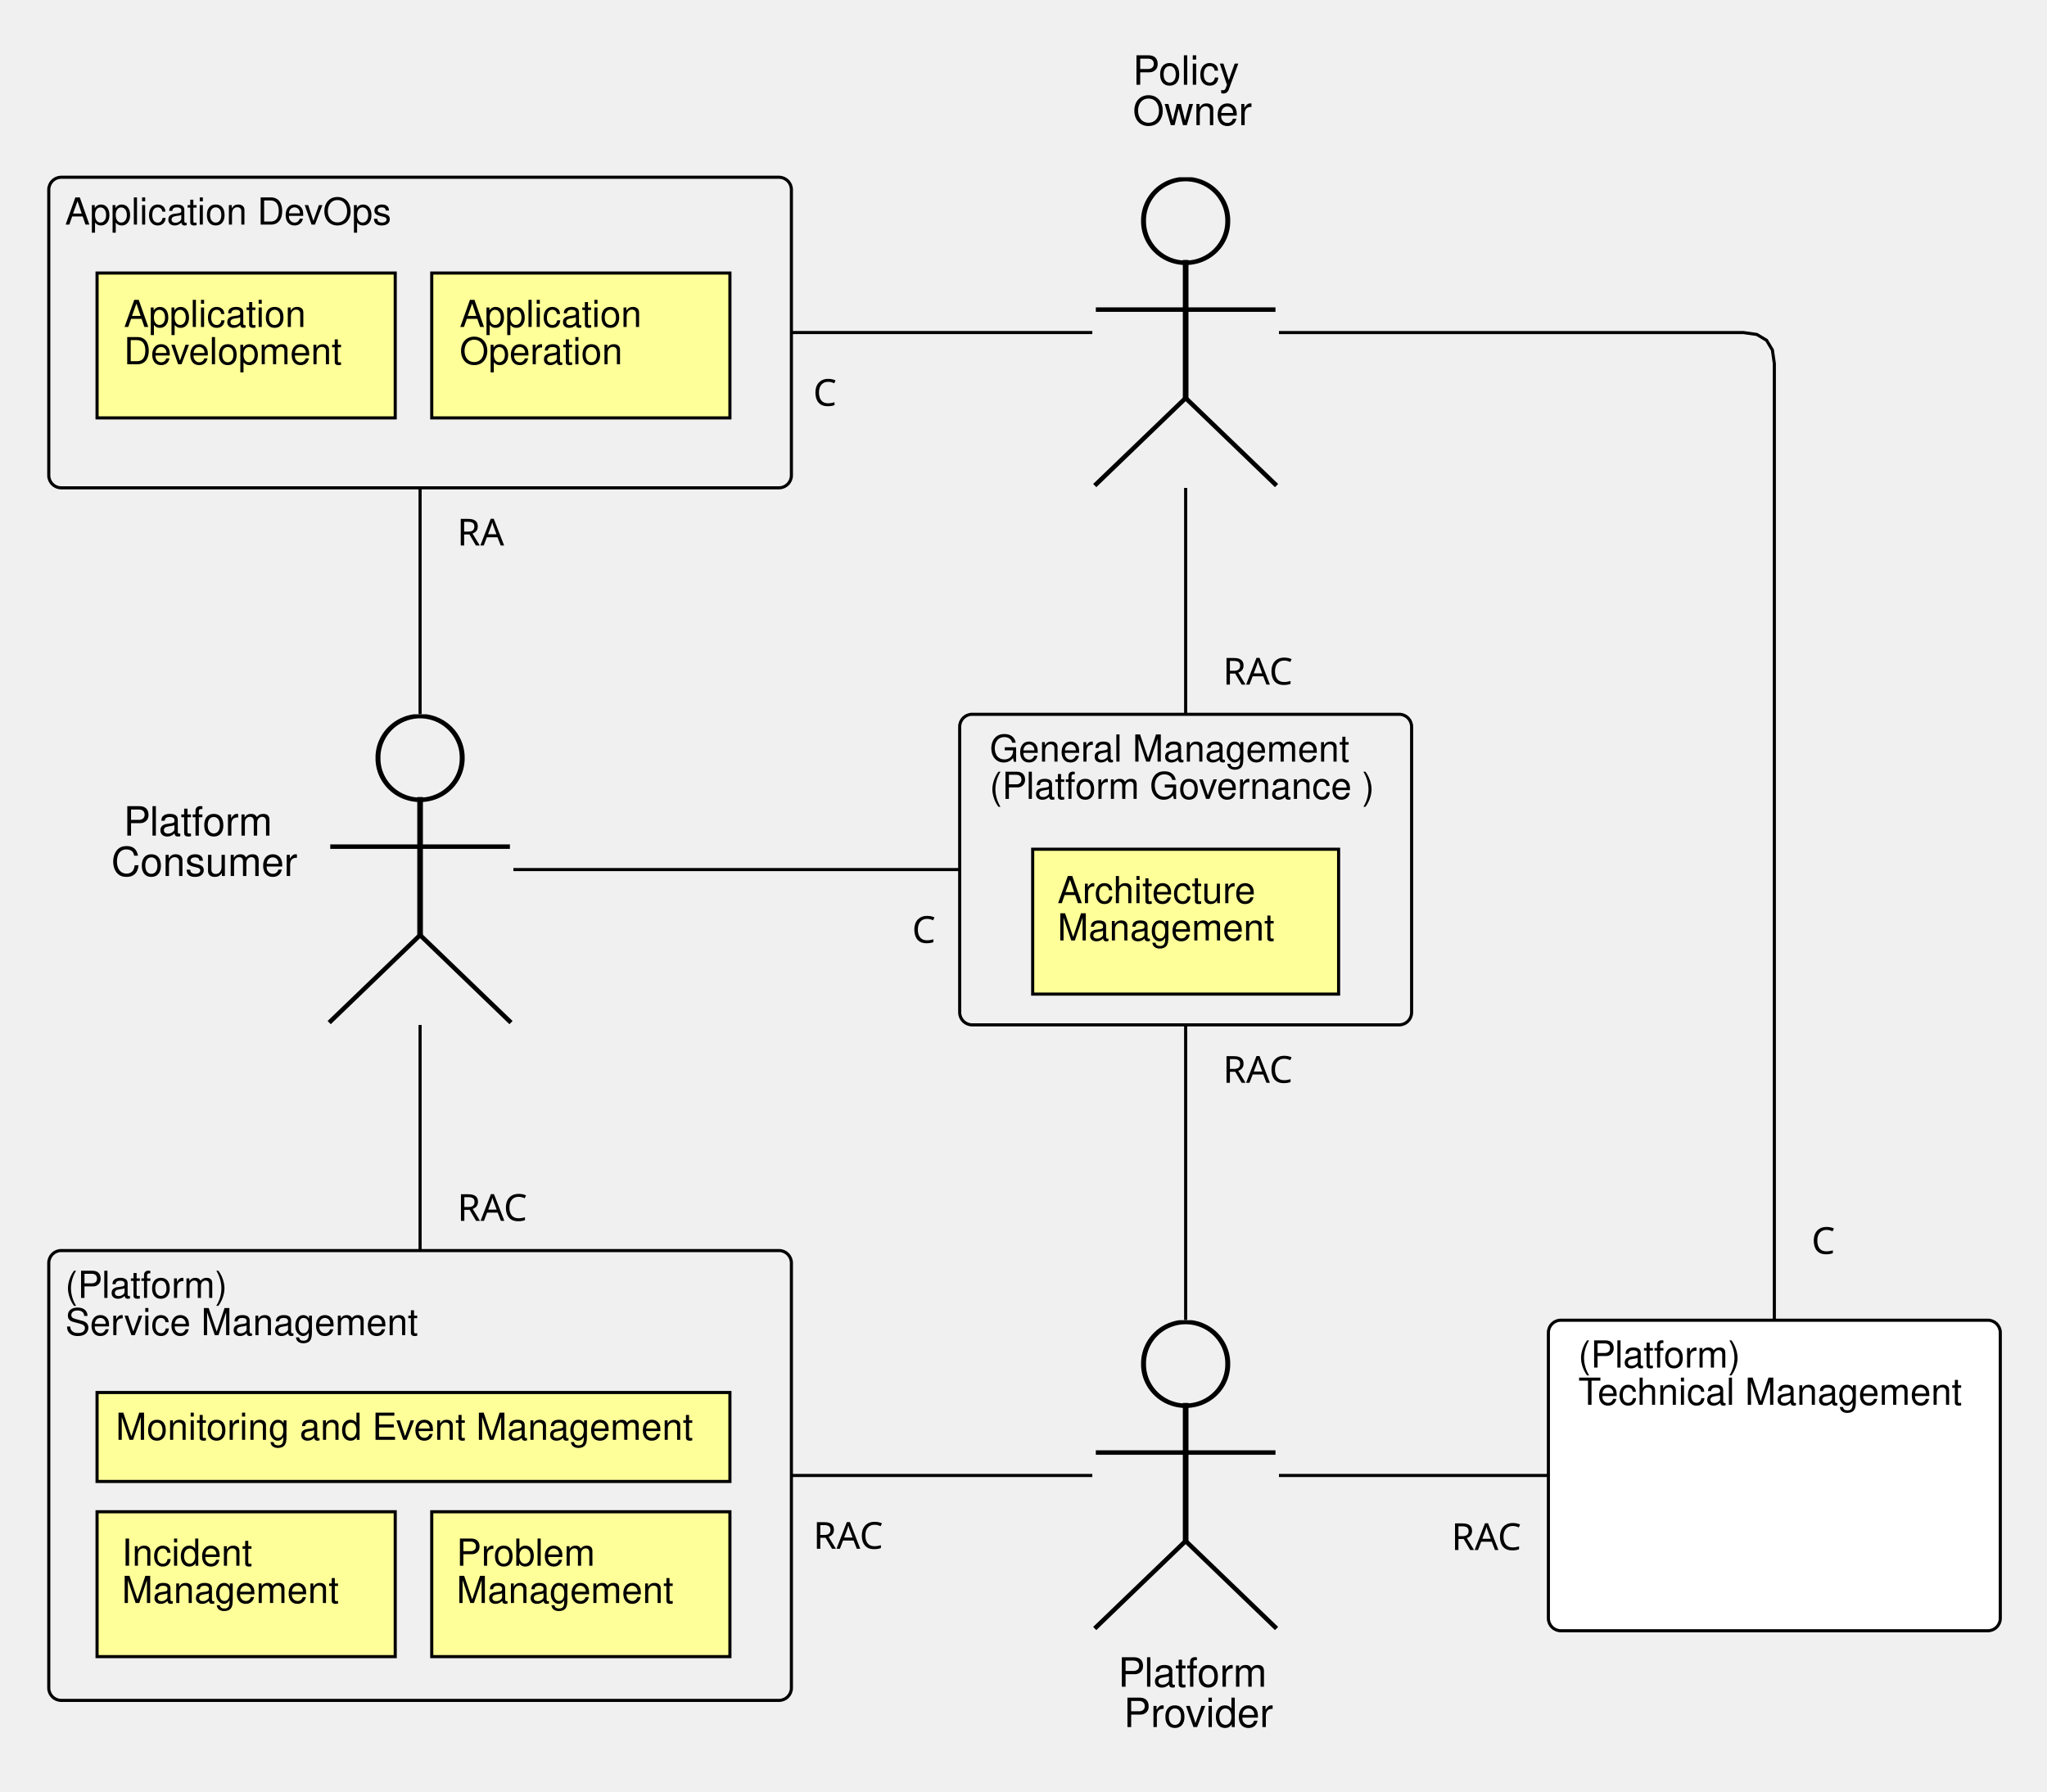
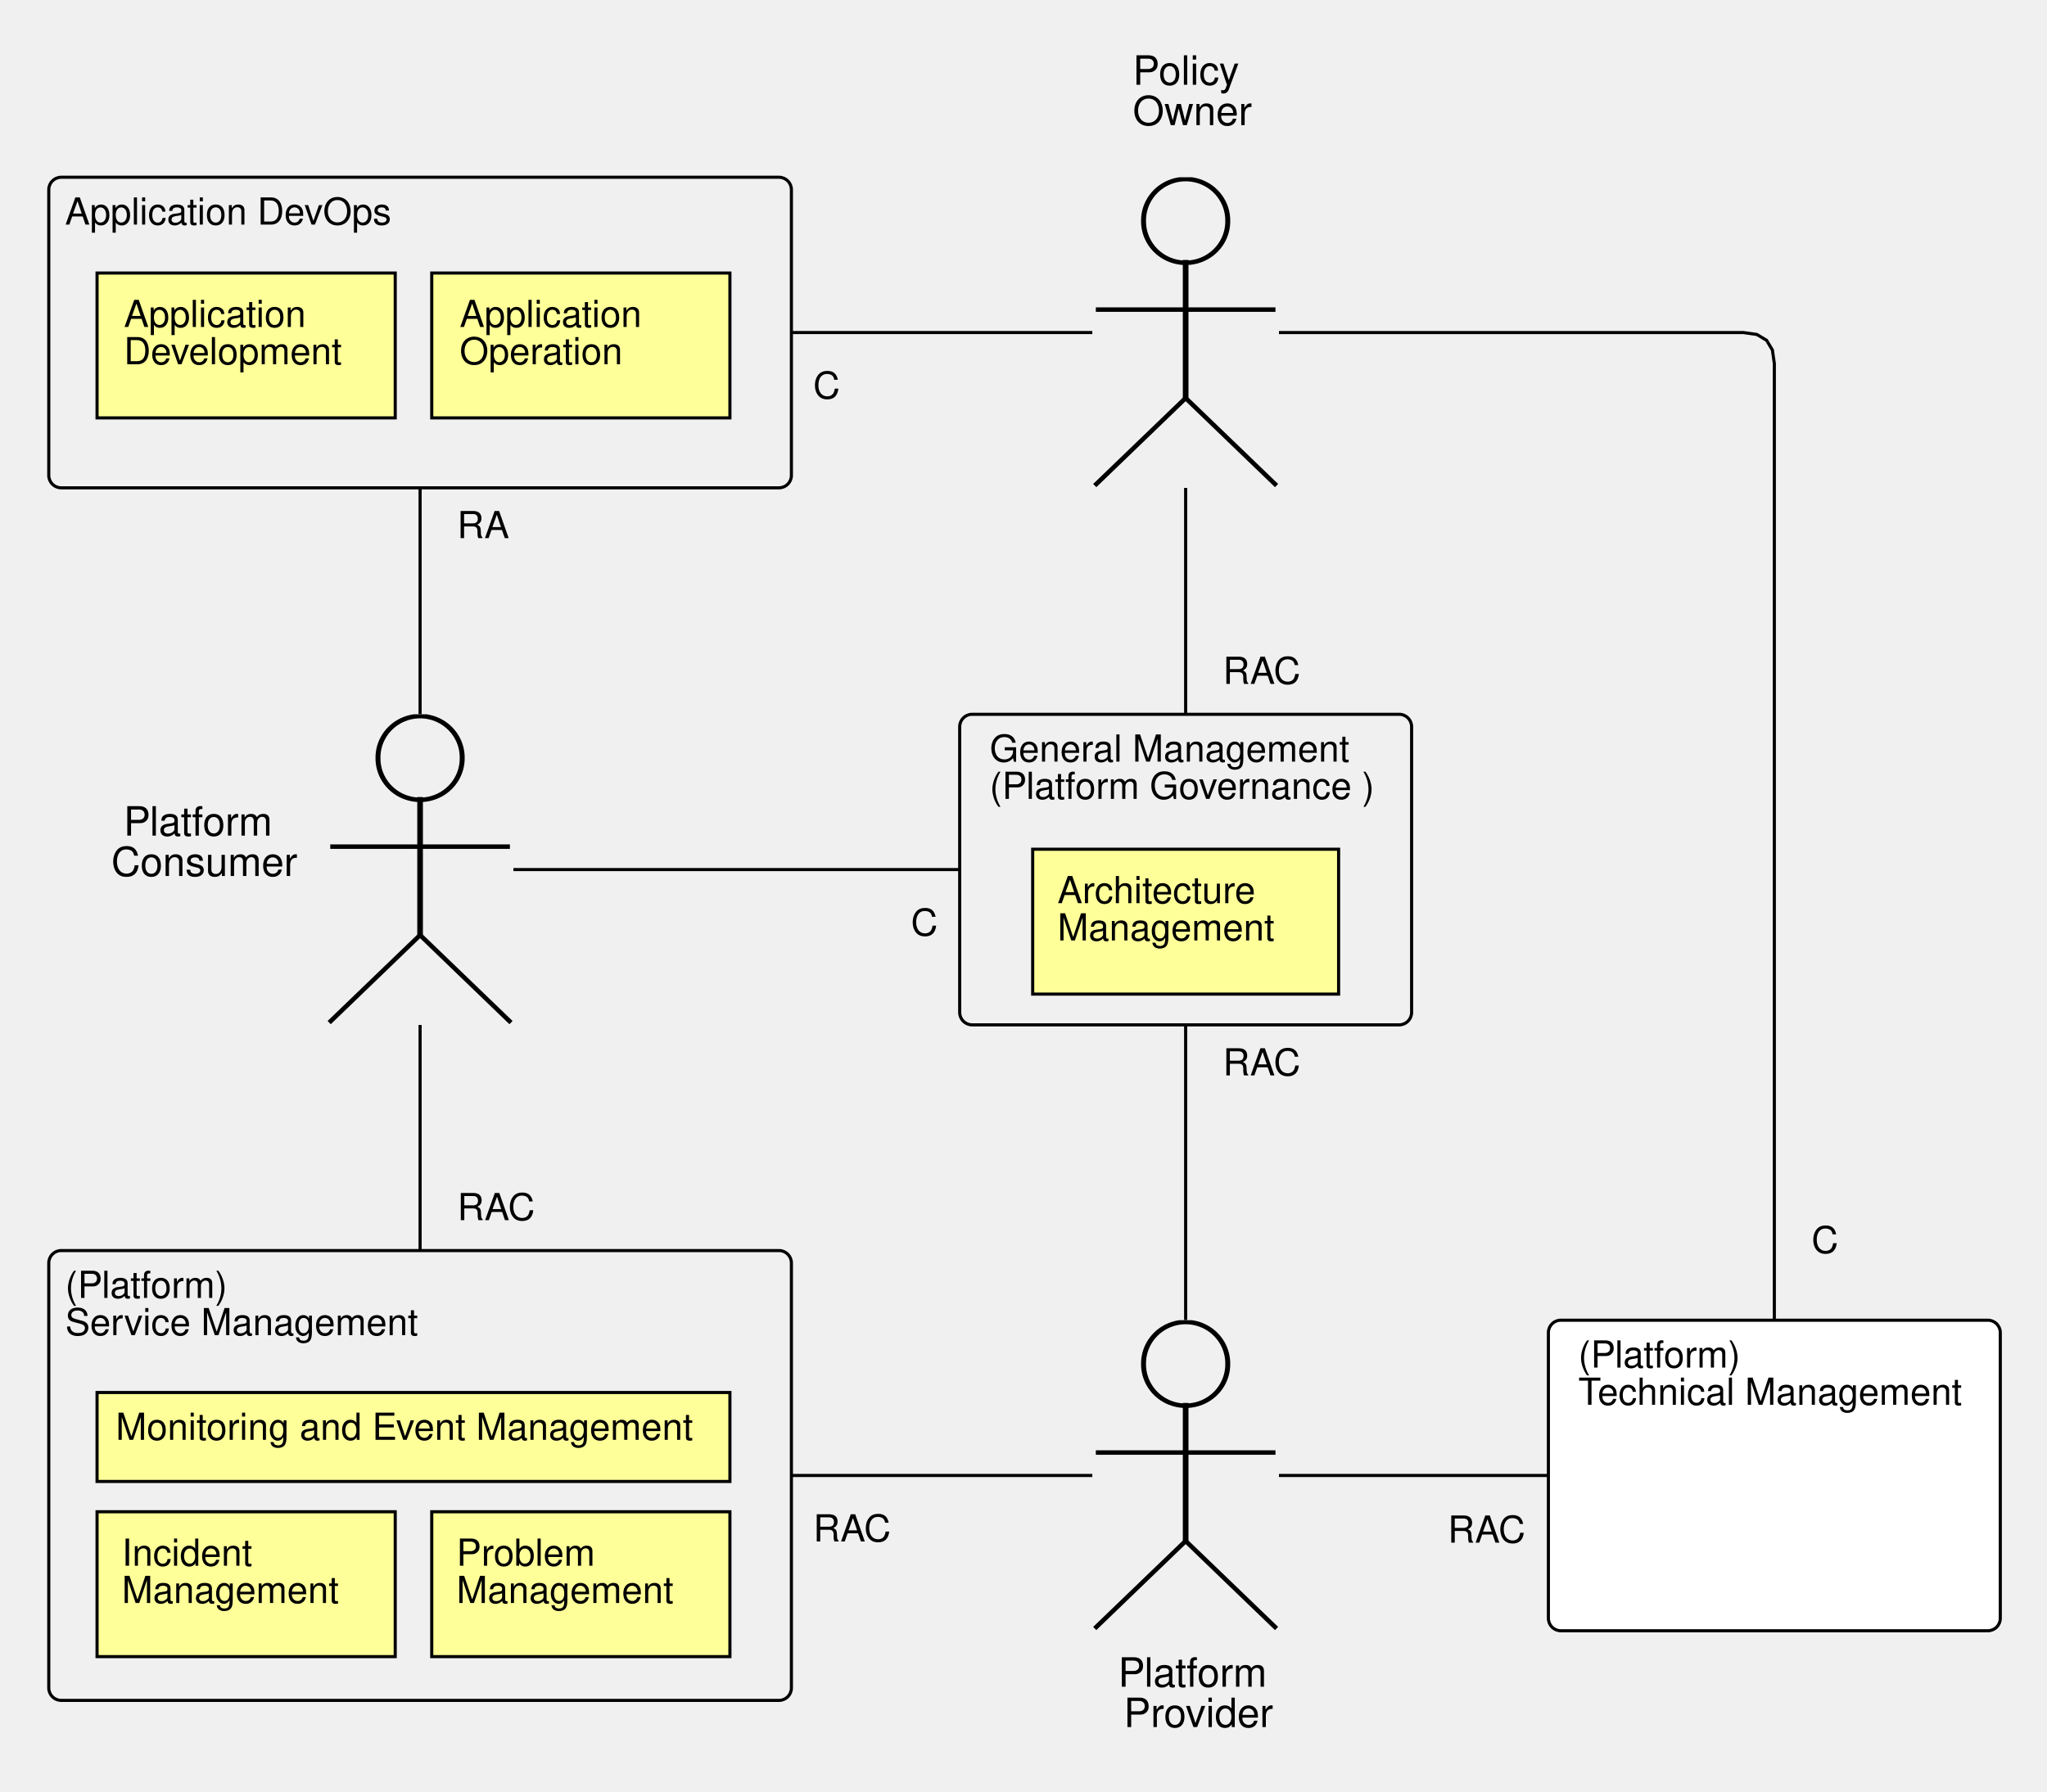
<svg xmlns="http://www.w3.org/2000/svg" xmlns:xlink="http://www.w3.org/1999/xlink" fill-opacity="1" color-rendering="auto" color-interpolation="auto" text-rendering="auto" stroke="black" stroke-linecap="square" width="659" stroke-miterlimit="10" shape-rendering="auto" stroke-opacity="1" fill="black" stroke-dasharray="none" font-weight="normal" stroke-width="1" height="577" font-family="'Dialog'" font-style="normal" stroke-linejoin="miter" font-size="12px" stroke-dashoffset="0" image-rendering="auto">
  <defs id="genericDefs" />
  <g>
    <g id="y.node.0">
      <a xlink:href="https://digst.github.io/cloud/spec.html#platformudbyder">
        <g text-rendering="geometricPrecision" shape-rendering="geometricPrecision" transform="matrix(1.4634,0,0,1.4493,351.7021,425.1)">
          <g>
            <svg opacity="1" writing-mode="lr-tb" stop-color="rgb(0, 0, 0)" shape-rendering="auto" glyph-orientation-horizontal="0deg" color-profile="auto" lighting-color="rgb(255, 255, 255)" color="rgb(0, 0, 0)" font-weight="400" alignment-baseline="auto" font-style="normal" version="1.0" color-interpolation-filters="linearrgb" text-anchor="start" stroke-linecap="butt" color-interpolation="srgb" font-variant="normal" word-spacing="normal" fill-opacity="1" text-rendering="auto" clip-path="none" text-decoration="none" letter-spacing="normal" glyph-orientation-vertical="auto" display="inline" font-size-adjust="none" overflow="hidden" fill="rgb(0, 0, 0)" font-stretch="normal" stroke-dasharray="none" id="svg1.svg2" stroke-miterlimit="4" stop-opacity="1" color-rendering="auto" font-size="12" pointer-events="visiblepainted" mask="none" direction="ltr" baseline-shift="baseline" enable-background="accumulate" fill-rule="nonzero" image-rendering="auto" stroke-dashoffset="0" marker-end="none" width="41" clip="auto" cursor="auto" stroke="none" filter="none" visibility="visible" kerning="auto" stroke-width="1" font-family="&quot;Arial&quot;,&quot;Helvetica&quot;,sans-serif" flood-opacity="1" clip-rule="nonzero" src="none" height="68.997" unicode-bidi="normal" stroke-linejoin="miter" stroke-opacity="1" flood-color="rgb(0, 0, 0)" dominant-baseline="auto" marker-start="none" marker-mid="none">
              <defs id="svg1.defs4">
                <clipPath clipPathUnits="userSpaceOnUse" id="clipPath1">
                  <path d="M0 0 L659 0 L659 577 L0 577 L0 0 Z" />
                </clipPath>
                <clipPath clipPathUnits="userSpaceOnUse" id="clipPath2">
                  <path d="M0 0 L0 18 L140 18 L140 0 Z" />
                </clipPath>
              </defs>
              <g id="svg1.layer1" transform="translate(-29.5,-42.95948)">
                <a id="svg1.a3142" transform="matrix(1.087391,0,0,1,-4.4742,0)">
                  <path transform="translate(11.58689,5.290899)" style="fill:none;fill-rule:evenodd;stroke:#000000;stroke-width:1px;stroke-linecap:butt;stroke-linejoin:miter;stroke-opacity:1" id="svg1.path2160" d="M 47.029 47.37 A 8.52 9.201 0 1 1  29.99,47.37 A 8.52 9.201 0 1 1  47.029 47.37 z" />
                </a>
                <path style="fill:none" d="M 47.711 48.392 A 3.749 0 0 1 1  40.213,48.392 A 3.749 0 0 1 1  47.711 48.392 z" id="svg1.path3134" />
                <path style="fill:none;fill-rule:evenodd;stroke:#000000;stroke-width:1.243px;stroke-linecap:butt;stroke-linejoin:miter;stroke-opacity:1" d="M 50,61.337 C 50,91.363 50,92.248 50,92.248" id="svg1.path3136" />
                <path style="fill:none;fill-rule:evenodd;stroke:#000000;stroke-width:1px;stroke-linecap:butt;stroke-linejoin:miter;stroke-opacity:1" d="M 69.761,72.362 C 69.761,72.362 69.761,72.362 50.239,72.362 C 30.239,72.362 30.239,72.362 30.239,72.362 L 30.239,72.362" id="svg1.path3138" />
                <path style="fill:none;fill-rule:evenodd;stroke:#000000;stroke-width:1px;stroke-linecap:butt;stroke-linejoin:miter;stroke-opacity:1" d="M 30,111.457 C 30,111.457 30,111.457 50,92.014 C 70,111.457 70,111.457 70,111.457" id="svg1.path3140" />
              </g>
            </svg>
          </g>
        </g>
        <g>
          <g font-size="13px" stroke-linecap="butt" transform="matrix(1,0,0,1,219,20)" text-rendering="geometricPrecision" font-family="'Helvetica'" shape-rendering="geometricPrecision" stroke-miterlimit="1.45">
            <text x="140.973" xml:space="preserve" y="523.115" stroke="none">Platform </text>
          </g>
          <g font-size="13px" stroke-linecap="butt" transform="matrix(1,0,0,1,219,20)" text-rendering="geometricPrecision" font-family="'Helvetica'" shape-rendering="geometricPrecision" stroke-miterlimit="1.45">
            <text x="142.776" xml:space="preserve" y="536.115" stroke="none">Provider</text>
          </g>
        </g>
      </a>
    </g>
    <g id="y.node.1">
      <a xlink:href="https://digst.github.io/cloud/spec.html#platformanvender">
        <g text-rendering="geometricPrecision" shape-rendering="geometricPrecision" transform="matrix(1.4634,0,0,1.4493,105.2421,230)">
          <g>
            <svg opacity="1" writing-mode="lr-tb" stop-color="rgb(0, 0, 0)" shape-rendering="auto" glyph-orientation-horizontal="0deg" color-profile="auto" lighting-color="rgb(255, 255, 255)" color="rgb(0, 0, 0)" font-weight="400" alignment-baseline="auto" font-style="normal" version="1.0" color-interpolation-filters="linearrgb" text-anchor="start" stroke-linecap="butt" color-interpolation="srgb" font-variant="normal" word-spacing="normal" fill-opacity="1" text-rendering="auto" clip-path="none" text-decoration="none" letter-spacing="normal" glyph-orientation-vertical="auto" display="inline" font-size-adjust="none" overflow="hidden" fill="rgb(0, 0, 0)" font-stretch="normal" stroke-dasharray="none" id="svg2.svg2" stroke-miterlimit="4" stop-opacity="1" color-rendering="auto" font-size="12" pointer-events="visiblepainted" mask="none" direction="ltr" baseline-shift="baseline" enable-background="accumulate" fill-rule="nonzero" image-rendering="auto" stroke-dashoffset="0" marker-end="none" width="41" clip="auto" cursor="auto" stroke="none" filter="none" visibility="visible" kerning="auto" stroke-width="1" font-family="&quot;Arial&quot;,&quot;Helvetica&quot;,sans-serif" flood-opacity="1" clip-rule="nonzero" src="none" height="68.997" unicode-bidi="normal" stroke-linejoin="miter" stroke-opacity="1" flood-color="rgb(0, 0, 0)" dominant-baseline="auto" marker-start="none" marker-mid="none">
              <defs id="svg2.defs4" />
              <g id="svg2.layer1" transform="translate(-29.5,-42.95948)">
                <a id="svg2.a3142" transform="matrix(1.087391,0,0,1,-4.4742,0)">
                  <path transform="translate(11.58689,5.290899)" style="fill:none;fill-rule:evenodd;stroke:#000000;stroke-width:1px;stroke-linecap:butt;stroke-linejoin:miter;stroke-opacity:1" id="svg2.path2160" d="M 47.029 47.37 A 8.52 9.201 0 1 1  29.99,47.37 A 8.52 9.201 0 1 1  47.029 47.37 z" />
                </a>
                <path style="fill:none" d="M 47.711 48.392 A 3.749 0 0 1 1  40.213,48.392 A 3.749 0 0 1 1  47.711 48.392 z" id="svg2.path3134" />
                <path style="fill:none;fill-rule:evenodd;stroke:#000000;stroke-width:1.243px;stroke-linecap:butt;stroke-linejoin:miter;stroke-opacity:1" d="M 50,61.337 C 50,91.363 50,92.248 50,92.248" id="svg2.path3136" />
                <path style="fill:none;fill-rule:evenodd;stroke:#000000;stroke-width:1px;stroke-linecap:butt;stroke-linejoin:miter;stroke-opacity:1" d="M 69.761,72.362 C 69.761,72.362 69.761,72.362 50.239,72.362 C 30.239,72.362 30.239,72.362 30.239,72.362 L 30.239,72.362" id="svg2.path3138" />
                <path style="fill:none;fill-rule:evenodd;stroke:#000000;stroke-width:1px;stroke-linecap:butt;stroke-linejoin:miter;stroke-opacity:1" d="M 30,111.457 C 30,111.457 30,111.457 50,92.014 C 70,111.457 70,111.457 70,111.457" id="svg2.path3140" />
              </g>
            </svg>
          </g>
        </g>
        <g>
          <g font-size="13px" stroke-linecap="butt" transform="matrix(1,0,0,1,219,20)" text-rendering="geometricPrecision" font-family="'Helvetica'" shape-rendering="geometricPrecision" stroke-miterlimit="1.45">
            <text x="-179.203" xml:space="preserve" y="249.067" stroke="none">Platform </text>
            <text x="-183.18" xml:space="preserve" y="262.067" stroke="none">Consumer</text>
          </g>
        </g>
      </a>
    </g>
    <g id="y.node.2">
      <a xlink:href="https://digst.github.io/cloud/spec.html#policy-owner">
        <g text-rendering="geometricPrecision" shape-rendering="geometricPrecision" transform="matrix(1.4634,0,0,1.4493,351.7021,57.0764)">
          <g>
            <svg opacity="1" writing-mode="lr-tb" stop-color="rgb(0, 0, 0)" shape-rendering="auto" glyph-orientation-horizontal="0deg" color-profile="auto" lighting-color="rgb(255, 255, 255)" color="rgb(0, 0, 0)" font-weight="400" alignment-baseline="auto" font-style="normal" version="1.0" color-interpolation-filters="linearrgb" text-anchor="start" stroke-linecap="butt" color-interpolation="srgb" font-variant="normal" word-spacing="normal" fill-opacity="1" text-rendering="auto" clip-path="none" text-decoration="none" letter-spacing="normal" glyph-orientation-vertical="auto" display="inline" font-size-adjust="none" overflow="hidden" fill="rgb(0, 0, 0)" font-stretch="normal" stroke-dasharray="none" id="svg3.svg2" stroke-miterlimit="4" stop-opacity="1" color-rendering="auto" font-size="12" pointer-events="visiblepainted" mask="none" direction="ltr" baseline-shift="baseline" enable-background="accumulate" fill-rule="nonzero" image-rendering="auto" stroke-dashoffset="0" marker-end="none" width="41" clip="auto" cursor="auto" stroke="none" filter="none" visibility="visible" kerning="auto" stroke-width="1" font-family="&quot;Arial&quot;,&quot;Helvetica&quot;,sans-serif" flood-opacity="1" clip-rule="nonzero" src="none" height="68.997" unicode-bidi="normal" stroke-linejoin="miter" stroke-opacity="1" flood-color="rgb(0, 0, 0)" dominant-baseline="auto" marker-start="none" marker-mid="none">
              <defs id="svg3.defs4" />
              <g id="svg3.layer1" transform="translate(-29.5,-42.95948)">
                <a id="svg3.a3142" transform="matrix(1.087391,0,0,1,-4.4742,0)">
                  <path transform="translate(11.58689,5.290899)" style="fill:none;fill-rule:evenodd;stroke:#000000;stroke-width:1px;stroke-linecap:butt;stroke-linejoin:miter;stroke-opacity:1" id="svg3.path2160" d="M 47.029 47.37 A 8.52 9.201 0 1 1  29.99,47.37 A 8.52 9.201 0 1 1  47.029 47.37 z" />
                </a>
                <path style="fill:none" d="M 47.711 48.392 A 3.749 0 0 1 1  40.213,48.392 A 3.749 0 0 1 1  47.711 48.392 z" id="svg3.path3134" />
                <path style="fill:none;fill-rule:evenodd;stroke:#000000;stroke-width:1.243px;stroke-linecap:butt;stroke-linejoin:miter;stroke-opacity:1" d="M 50,61.337 C 50,91.363 50,92.248 50,92.248" id="svg3.path3136" />
                <path style="fill:none;fill-rule:evenodd;stroke:#000000;stroke-width:1px;stroke-linecap:butt;stroke-linejoin:miter;stroke-opacity:1" d="M 69.761,72.362 C 69.761,72.362 69.761,72.362 50.239,72.362 C 30.239,72.362 30.239,72.362 30.239,72.362 L 30.239,72.362" id="svg3.path3138" />
                <path style="fill:none;fill-rule:evenodd;stroke:#000000;stroke-width:1px;stroke-linecap:butt;stroke-linejoin:miter;stroke-opacity:1" d="M 30,111.457 C 30,111.457 30,111.457 50,92.014 C 70,111.457 70,111.457 70,111.457" id="svg3.path3140" />
              </g>
            </svg>
          </g>
        </g>
        <g>
          <g font-size="13px" stroke-linecap="butt" transform="matrix(1,0,0,1,219,20)" text-rendering="geometricPrecision" font-family="'Helvetica'" shape-rendering="geometricPrecision" stroke-miterlimit="1.45">
            <text x="145.685" xml:space="preserve" y="7.292" stroke="none">Policy </text>
            <text x="145.685" xml:space="preserve" y="20.292" stroke="none">Owner</text>
          </g>
        </g>
      </a>
    </g>
    <g id="y.node.3">
      <g text-rendering="geometricPrecision" stroke-miterlimit="1.45" shape-rendering="geometricPrecision" transform="matrix(1,0,0,1,219,20)" stroke-linecap="butt">
        <rect x="-203.298" y="382.676" fill="none" width="239.079" rx="4" ry="4" height="144.847" />
      </g>
      <g>
        <g text-rendering="geometricPrecision" stroke-miterlimit="1.45" shape-rendering="geometricPrecision" font-family="'Helvetica'" transform="matrix(1,0,0,1,219,20)" stroke-linecap="butt">
          <text x="-197.996" xml:space="preserve" y="397.919" stroke="none">(Platform) </text>
          <text x="-197.996" xml:space="preserve" y="409.919" stroke="none">Service Management</text>
        </g>
      </g>
    </g>
    <g id="y.node.4">
      <g text-rendering="geometricPrecision" stroke-miterlimit="1.45" shape-rendering="geometricPrecision" transform="matrix(1,0,0,1,219,20)" stroke-linecap="butt">
        <rect x="-203.298" y="37.076" fill="none" width="239.079" rx="4" ry="4" height="100" />
      </g>
      <g>
        <g text-rendering="geometricPrecision" stroke-miterlimit="1.45" shape-rendering="geometricPrecision" font-family="'Helvetica'" transform="matrix(1,0,0,1,219,20)" stroke-linecap="butt">
          <text x="-198.07" xml:space="preserve" y="52.32" stroke="none">Application DevOps</text>
        </g>
      </g>
    </g>
    <g id="y.node.5">
      <g fill="white" text-rendering="geometricPrecision" shape-rendering="geometricPrecision" transform="matrix(1,0,0,1,219,20)" stroke="white">
        <rect x="279.48" y="405.1" width="145.484" rx="4" ry="4" height="100" stroke="none" />
      </g>
      <g text-rendering="geometricPrecision" stroke-miterlimit="1.45" shape-rendering="geometricPrecision" transform="matrix(1,0,0,1,219,20)" stroke-linecap="butt">
        <rect x="279.48" y="405.1" fill="none" width="145.484" rx="4" ry="4" height="100" />
      </g>
      <g>
        <g text-rendering="geometricPrecision" stroke-miterlimit="1.45" shape-rendering="geometricPrecision" font-family="'Helvetica'" transform="matrix(1,0,0,1,219,20)" stroke-linecap="butt">
          <text x="289.113" xml:space="preserve" y="420.342" stroke="none">(Platform) </text>
          <text x="289.113" xml:space="preserve" y="432.342" stroke="none">Technical Management</text>
        </g>
      </g>
    </g>
    <g id="y.node.6">
      <g text-rendering="geometricPrecision" stroke-miterlimit="1.45" shape-rendering="geometricPrecision" transform="matrix(1,0,0,1,219,20)" stroke-linecap="butt">
        <rect x="89.96" y="210" fill="none" width="145.484" rx="4" ry="4" height="100" />
      </g>
      <g>
        <g text-rendering="geometricPrecision" stroke-miterlimit="1.45" shape-rendering="geometricPrecision" font-family="'Helvetica'" transform="matrix(1,0,0,1,219,20)" stroke-linecap="butt">
          <text x="99.605" xml:space="preserve" y="225.242" stroke="none">General Management</text>
          <text x="99.605" xml:space="preserve" y="237.242" stroke="none">(Platform Governance )</text>
        </g>
      </g>
    </g>
    <g id="y.node.7">
      <a xlink:href="https://digst.github.io/cloud/spec.html#problem-management">
        <g fill="rgb(255,255,153)" text-rendering="geometricPrecision" shape-rendering="geometricPrecision" transform="matrix(1,0,0,1,219,20)" stroke="rgb(255,255,153)">
          <rect x="-80.005" width="95.989" height="46.647" y="466.782" stroke="none" />
        </g>
        <g text-rendering="geometricPrecision" stroke-miterlimit="1.45" shape-rendering="geometricPrecision" transform="matrix(1,0,0,1,219,20)" stroke-linecap="butt">
          <rect fill="none" x="-80.005" width="95.989" height="46.647" y="466.782" />
        </g>
        <g>
          <g text-rendering="geometricPrecision" stroke-miterlimit="1.45" shape-rendering="geometricPrecision" font-family="'Helvetica'" transform="matrix(1,0,0,1,219,20)" stroke-linecap="butt">
            <text x="-72.026" xml:space="preserve" y="484.157" stroke="none">Problem </text>
            <text x="-72.026" xml:space="preserve" y="496.157" stroke="none">Management</text>
          </g>
        </g>
      </a>
    </g>
    <g id="y.node.8">
      <a xlink:href="https://digst.github.io/cloud/spec.html#incident-management">
        <g fill="rgb(255,255,153)" text-rendering="geometricPrecision" shape-rendering="geometricPrecision" transform="matrix(1,0,0,1,219,20)" stroke="rgb(255,255,153)">
          <rect x="-187.753" width="95.989" height="46.647" y="466.782" stroke="none" />
        </g>
        <g text-rendering="geometricPrecision" stroke-miterlimit="1.45" shape-rendering="geometricPrecision" transform="matrix(1,0,0,1,219,20)" stroke-linecap="butt">
          <rect fill="none" x="-187.753" width="95.989" height="46.647" y="466.782" />
        </g>
        <g>
          <g text-rendering="geometricPrecision" stroke-miterlimit="1.45" shape-rendering="geometricPrecision" font-family="'Helvetica'" transform="matrix(1,0,0,1,219,20)" stroke-linecap="butt">
            <text x="-179.774" xml:space="preserve" y="484.157" stroke="none">Incident </text>
            <text x="-179.774" xml:space="preserve" y="496.157" stroke="none">Management</text>
          </g>
        </g>
      </a>
    </g>
    <g id="y.node.9">
      <a xlink:href="https://digst.github.io/cloud/spec.html#monitoring-and-event-management">
        <g fill="rgb(255,255,153)" text-rendering="geometricPrecision" shape-rendering="geometricPrecision" transform="matrix(1,0,0,1,219,20)" stroke="rgb(255,255,153)">
          <rect x="-187.753" width="203.737" height="28.647" y="428.382" stroke="none" />
        </g>
        <g text-rendering="geometricPrecision" stroke-miterlimit="1.45" shape-rendering="geometricPrecision" transform="matrix(1,0,0,1,219,20)" stroke-linecap="butt">
          <rect fill="none" x="-187.753" width="203.737" height="28.647" y="428.382" />
        </g>
        <g>
          <g text-rendering="geometricPrecision" stroke-miterlimit="1.45" shape-rendering="geometricPrecision" font-family="'Helvetica'" transform="matrix(1,0,0,1,219,20)" stroke-linecap="butt">
            <text x="-181.753" xml:space="preserve" y="443.622" stroke="none">Monitoring and Event Management</text>
          </g>
        </g>
      </a>
    </g>
    <g id="y.node.10">
-       <a xlink:href="https://digst.github.io/cloud/spec.html#application-development-and-operation">
+       <a xlink:href="#application-development-and-operation">
        <g fill="rgb(255,255,153)" text-rendering="geometricPrecision" shape-rendering="geometricPrecision" transform="matrix(1,0,0,1,219,20)" stroke="rgb(255,255,153)">
          <rect x="-187.753" width="95.989" height="46.647" y="67.915" stroke="none" />
        </g>
        <g text-rendering="geometricPrecision" stroke-miterlimit="1.45" shape-rendering="geometricPrecision" transform="matrix(1,0,0,1,219,20)" stroke-linecap="butt">
          <rect fill="none" x="-187.753" width="95.989" height="46.647" y="67.915" />
        </g>
        <g>
          <g text-rendering="geometricPrecision" stroke-miterlimit="1.45" shape-rendering="geometricPrecision" font-family="'Helvetica'" transform="matrix(1,0,0,1,219,20)" stroke-linecap="butt">
            <text x="-179.106" xml:space="preserve" y="85.29" stroke="none">Application </text>
            <text x="-179.106" xml:space="preserve" y="97.29" stroke="none">Development</text>
          </g>
        </g>
      </a>
    </g>
    <g id="y.node.11">
      <a xlink:href="https://digst.github.io/cloud/spec.html#arkitektur--styring">
        <g fill="rgb(255,255,153)" text-rendering="geometricPrecision" shape-rendering="geometricPrecision" transform="matrix(1,0,0,1,219,20)" stroke="rgb(255,255,153)">
          <rect x="113.46" width="98.484" height="46.647" y="253.451" stroke="none" />
        </g>
        <g text-rendering="geometricPrecision" stroke-miterlimit="1.45" shape-rendering="geometricPrecision" transform="matrix(1,0,0,1,219,20)" stroke-linecap="butt">
          <rect fill="none" x="113.46" width="98.484" height="46.647" y="253.451" />
        </g>
        <g>
          <g text-rendering="geometricPrecision" stroke-miterlimit="1.45" shape-rendering="geometricPrecision" font-family="'Helvetica'" transform="matrix(1,0,0,1,219,20)" stroke-linecap="butt">
            <text x="121.439" xml:space="preserve" y="270.826" stroke="none">Architecture </text>
            <text x="121.439" xml:space="preserve" y="282.826" stroke="none">Management</text>
          </g>
        </g>
      </a>
    </g>
    <g id="y.node.12">
      <a xlink:href="https://digst.github.io/cloud/spec.html#application-development-and-operation">
        <g fill="rgb(255,255,153)" text-rendering="geometricPrecision" shape-rendering="geometricPrecision" transform="matrix(1,0,0,1,219,20)" stroke="rgb(255,255,153)">
          <rect x="-80.005" width="95.989" height="46.647" y="67.915" stroke="none" />
        </g>
        <g text-rendering="geometricPrecision" stroke-miterlimit="1.45" shape-rendering="geometricPrecision" transform="matrix(1,0,0,1,219,20)" stroke-linecap="butt">
          <rect fill="none" x="-80.005" width="95.989" height="46.647" y="67.915" />
        </g>
        <g>
          <g text-rendering="geometricPrecision" stroke-miterlimit="1.45" shape-rendering="geometricPrecision" font-family="'Helvetica'" transform="matrix(1,0,0,1,219,20)" stroke-linecap="butt">
            <text x="-71.025" xml:space="preserve" y="85.29" stroke="none">Application </text>
            <text x="-71.025" xml:space="preserve" y="97.29" stroke="none">Operation</text>
          </g>
        </g>
      </a>
    </g>
    <g id="y.edge.3">
      <g text-rendering="geometricPrecision" stroke-miterlimit="1.45" shape-rendering="geometricPrecision" transform="matrix(1,0,0,1,219,20)" stroke-linecap="butt">
        <path fill="none" d="M132.655 455.1 L35.782 455.1" />
      </g>
      <g>
-         <g text-rendering="geometricPrecision" stroke-miterlimit="1.45" shape-rendering="geometricPrecision" transform="matrix(1,0,0,1,219,20)" stroke-linecap="butt">
-           <text x="42.829" xml:space="preserve" y="478.702" stroke="none">RAC</text>
+         <g text-rendering="geometricPrecision" stroke-miterlimit="1.45" shape-rendering="geometricPrecision" font-family="'Helvetica'" transform="matrix(1,0,0,1,219,20)" stroke-linecap="butt">
+           <text x="42.828" xml:space="preserve" y="476.34" stroke="none">RAC</text>
        </g>
      </g>
    </g>
    <g id="y.edge.4">
      <g text-rendering="geometricPrecision" stroke-miterlimit="1.45" shape-rendering="geometricPrecision" transform="matrix(1,0,0,1,219,20)" stroke-linecap="butt">
        <path fill="none" d="M-83.758 310.036 L-83.758 382.641" />
      </g>
      <g>
-         <g text-rendering="geometricPrecision" stroke-miterlimit="1.45" shape-rendering="geometricPrecision" transform="matrix(1,0,0,1,219,20)" stroke-linecap="butt">
-           <text x="-71.758" xml:space="preserve" y="373.11" stroke="none">RAC</text>
+         <g text-rendering="geometricPrecision" stroke-miterlimit="1.45" shape-rendering="geometricPrecision" font-family="'Helvetica'" transform="matrix(1,0,0,1,219,20)" stroke-linecap="butt">
+           <text x="-71.758" xml:space="preserve" y="372.88" stroke="none">RAC</text>
        </g>
      </g>
    </g>
    <g id="y.edge.5">
      <g text-rendering="geometricPrecision" stroke-miterlimit="1.45" shape-rendering="geometricPrecision" transform="matrix(1,0,0,1,219,20)" stroke-linecap="butt">
        <path fill="none" d="M-83.758 137.112 L-83.758 209.964" />
      </g>
      <g>
-         <g text-rendering="geometricPrecision" stroke-miterlimit="1.45" shape-rendering="geometricPrecision" transform="matrix(1,0,0,1,219,20)" stroke-linecap="butt">
-           <text x="-71.824" xml:space="preserve" y="155.639" stroke="none">RA</text>
+         <g text-rendering="geometricPrecision" stroke-miterlimit="1.45" shape-rendering="geometricPrecision" font-family="'Helvetica'" transform="matrix(1,0,0,1,219,20)" stroke-linecap="butt">
+           <text x="-71.824" xml:space="preserve" y="153.278" stroke="none">RA</text>
        </g>
      </g>
    </g>
    <g id="y.edge.6">
      <g text-rendering="geometricPrecision" stroke-miterlimit="1.45" shape-rendering="geometricPrecision" transform="matrix(1,0,0,1,219,20)" stroke-linecap="butt">
        <path fill="none" d="M35.782 87.076 L132.655 87.076" />
      </g>
      <g>
-         <g text-rendering="geometricPrecision" stroke-miterlimit="1.45" shape-rendering="geometricPrecision" transform="matrix(1,0,0,1,219,20)" stroke-linecap="butt">
-           <text x="42.782" xml:space="preserve" y="110.678" stroke="none">C</text>
+         <g text-rendering="geometricPrecision" stroke-miterlimit="1.45" shape-rendering="geometricPrecision" font-family="'Helvetica'" transform="matrix(1,0,0,1,219,20)" stroke-linecap="butt">
+           <text x="42.782" xml:space="preserve" y="108.317" stroke="none">C</text>
        </g>
      </g>
    </g>
    <g id="y.edge.7">
      <g text-rendering="geometricPrecision" stroke-miterlimit="1.45" shape-rendering="geometricPrecision" transform="matrix(1,0,0,1,219,20)" stroke-linecap="butt">
        <path fill="none" d="M192.741 455.1 L279.451 455.1" />
      </g>
      <g>
-         <g text-rendering="geometricPrecision" stroke-miterlimit="1.45" shape-rendering="geometricPrecision" transform="matrix(1,0,0,1,219,20)" stroke-linecap="butt">
-           <text x="248.271" xml:space="preserve" y="479.092" stroke="none">RAC</text>
+         <g text-rendering="geometricPrecision" stroke-miterlimit="1.45" shape-rendering="geometricPrecision" font-family="'Helvetica'" transform="matrix(1,0,0,1,219,20)" stroke-linecap="butt">
+           <text x="247.106" xml:space="preserve" y="476.731" stroke="none">RAC</text>
        </g>
      </g>
    </g>
    <g id="y.edge.8">
      <g text-rendering="geometricPrecision" stroke-miterlimit="1.45" shape-rendering="geometricPrecision" transform="matrix(1,0,0,1,219,20)" stroke-linecap="butt">
        <path fill="none" d="M192.741 87.076 L342.222 87.076 L346.597 87.701 L349.722 89.576 L351.597 92.701 L352.222 97.076 L352.222 405.061" />
      </g>
      <g>
-         <g text-rendering="geometricPrecision" stroke-miterlimit="1.45" shape-rendering="geometricPrecision" transform="matrix(1,0,0,1,219,20)" stroke-linecap="butt">
-           <text x="364.183" xml:space="preserve" y="383.757" stroke="none">C</text>
+         <g text-rendering="geometricPrecision" stroke-miterlimit="1.45" shape-rendering="geometricPrecision" font-family="'Helvetica'" transform="matrix(1,0,0,1,219,20)" stroke-linecap="butt">
+           <text x="364.183" xml:space="preserve" y="383.487" stroke="none">C</text>
        </g>
      </g>
    </g>
    <g id="y.edge.0">
      <g text-rendering="geometricPrecision" stroke-miterlimit="1.45" shape-rendering="geometricPrecision" transform="matrix(1,0,0,1,219,20)" stroke-linecap="butt">
        <path fill="none" d="M162.702 137.112 L162.702 209.964" />
      </g>
      <g>
-         <g text-rendering="geometricPrecision" stroke-miterlimit="1.45" shape-rendering="geometricPrecision" transform="matrix(1,0,0,1,219,20)" stroke-linecap="butt">
-           <text x="174.702" xml:space="preserve" y="200.433" stroke="none">RAC</text>
+         <g text-rendering="geometricPrecision" stroke-miterlimit="1.45" shape-rendering="geometricPrecision" font-family="'Helvetica'" transform="matrix(1,0,0,1,219,20)" stroke-linecap="butt">
+           <text x="174.702" xml:space="preserve" y="200.203" stroke="none">RAC</text>
        </g>
      </g>
    </g>
    <g id="y.edge.1">
      <g text-rendering="geometricPrecision" stroke-miterlimit="1.45" shape-rendering="geometricPrecision" transform="matrix(1,0,0,1,219,20)" stroke-linecap="butt">
        <path fill="none" d="M-53.723 260 L89.96 260" />
      </g>
      <g>
-         <g text-rendering="geometricPrecision" stroke-miterlimit="1.45" shape-rendering="geometricPrecision" transform="matrix(1,0,0,1,219,20)" stroke-linecap="butt">
-           <text x="74.622" xml:space="preserve" y="283.602" stroke="none">C</text>
+         <g text-rendering="geometricPrecision" stroke-miterlimit="1.45" shape-rendering="geometricPrecision" font-family="'Helvetica'" transform="matrix(1,0,0,1,219,20)" stroke-linecap="butt">
+           <text x="74.259" xml:space="preserve" y="281.24" stroke="none">C</text>
        </g>
      </g>
    </g>
    <g id="y.edge.2">
      <g text-rendering="geometricPrecision" stroke-miterlimit="1.45" shape-rendering="geometricPrecision" transform="matrix(1,0,0,1,219,20)" stroke-linecap="butt">
        <path fill="none" d="M162.702 405.054 L162.702 310" />
      </g>
      <g>
-         <g text-rendering="geometricPrecision" stroke-miterlimit="1.45" shape-rendering="geometricPrecision" transform="matrix(1,0,0,1,219,20)" stroke-linecap="butt">
-           <text x="174.702" xml:space="preserve" y="328.648" stroke="none">RAC</text>
+         <g text-rendering="geometricPrecision" stroke-miterlimit="1.45" shape-rendering="geometricPrecision" font-family="'Helvetica'" transform="matrix(1,0,0,1,219,20)" stroke-linecap="butt">
+           <text x="174.702" xml:space="preserve" y="326.288" stroke="none">RAC</text>
        </g>
      </g>
    </g>
    <g visibility="hidden" id="tooltip.y.node.10" pointer-events="none">
      <g fill="rgb(255,255,204)" text-rendering="geometricPrecision" font-size="11px" shape-rendering="geometricPrecision" font-family="'Lucida Grande'" stroke="rgb(255,255,204)">
        <rect x="0" width="140" height="18" y="0" clip-path="url(#clipPath2)" stroke="none" />
        <text fill="black" x="3" xml:space="preserve" y="13" clip-path="url(#clipPath2)" stroke="none">Application Development</text>
      </g>
    </g>
  </g>
</svg>
